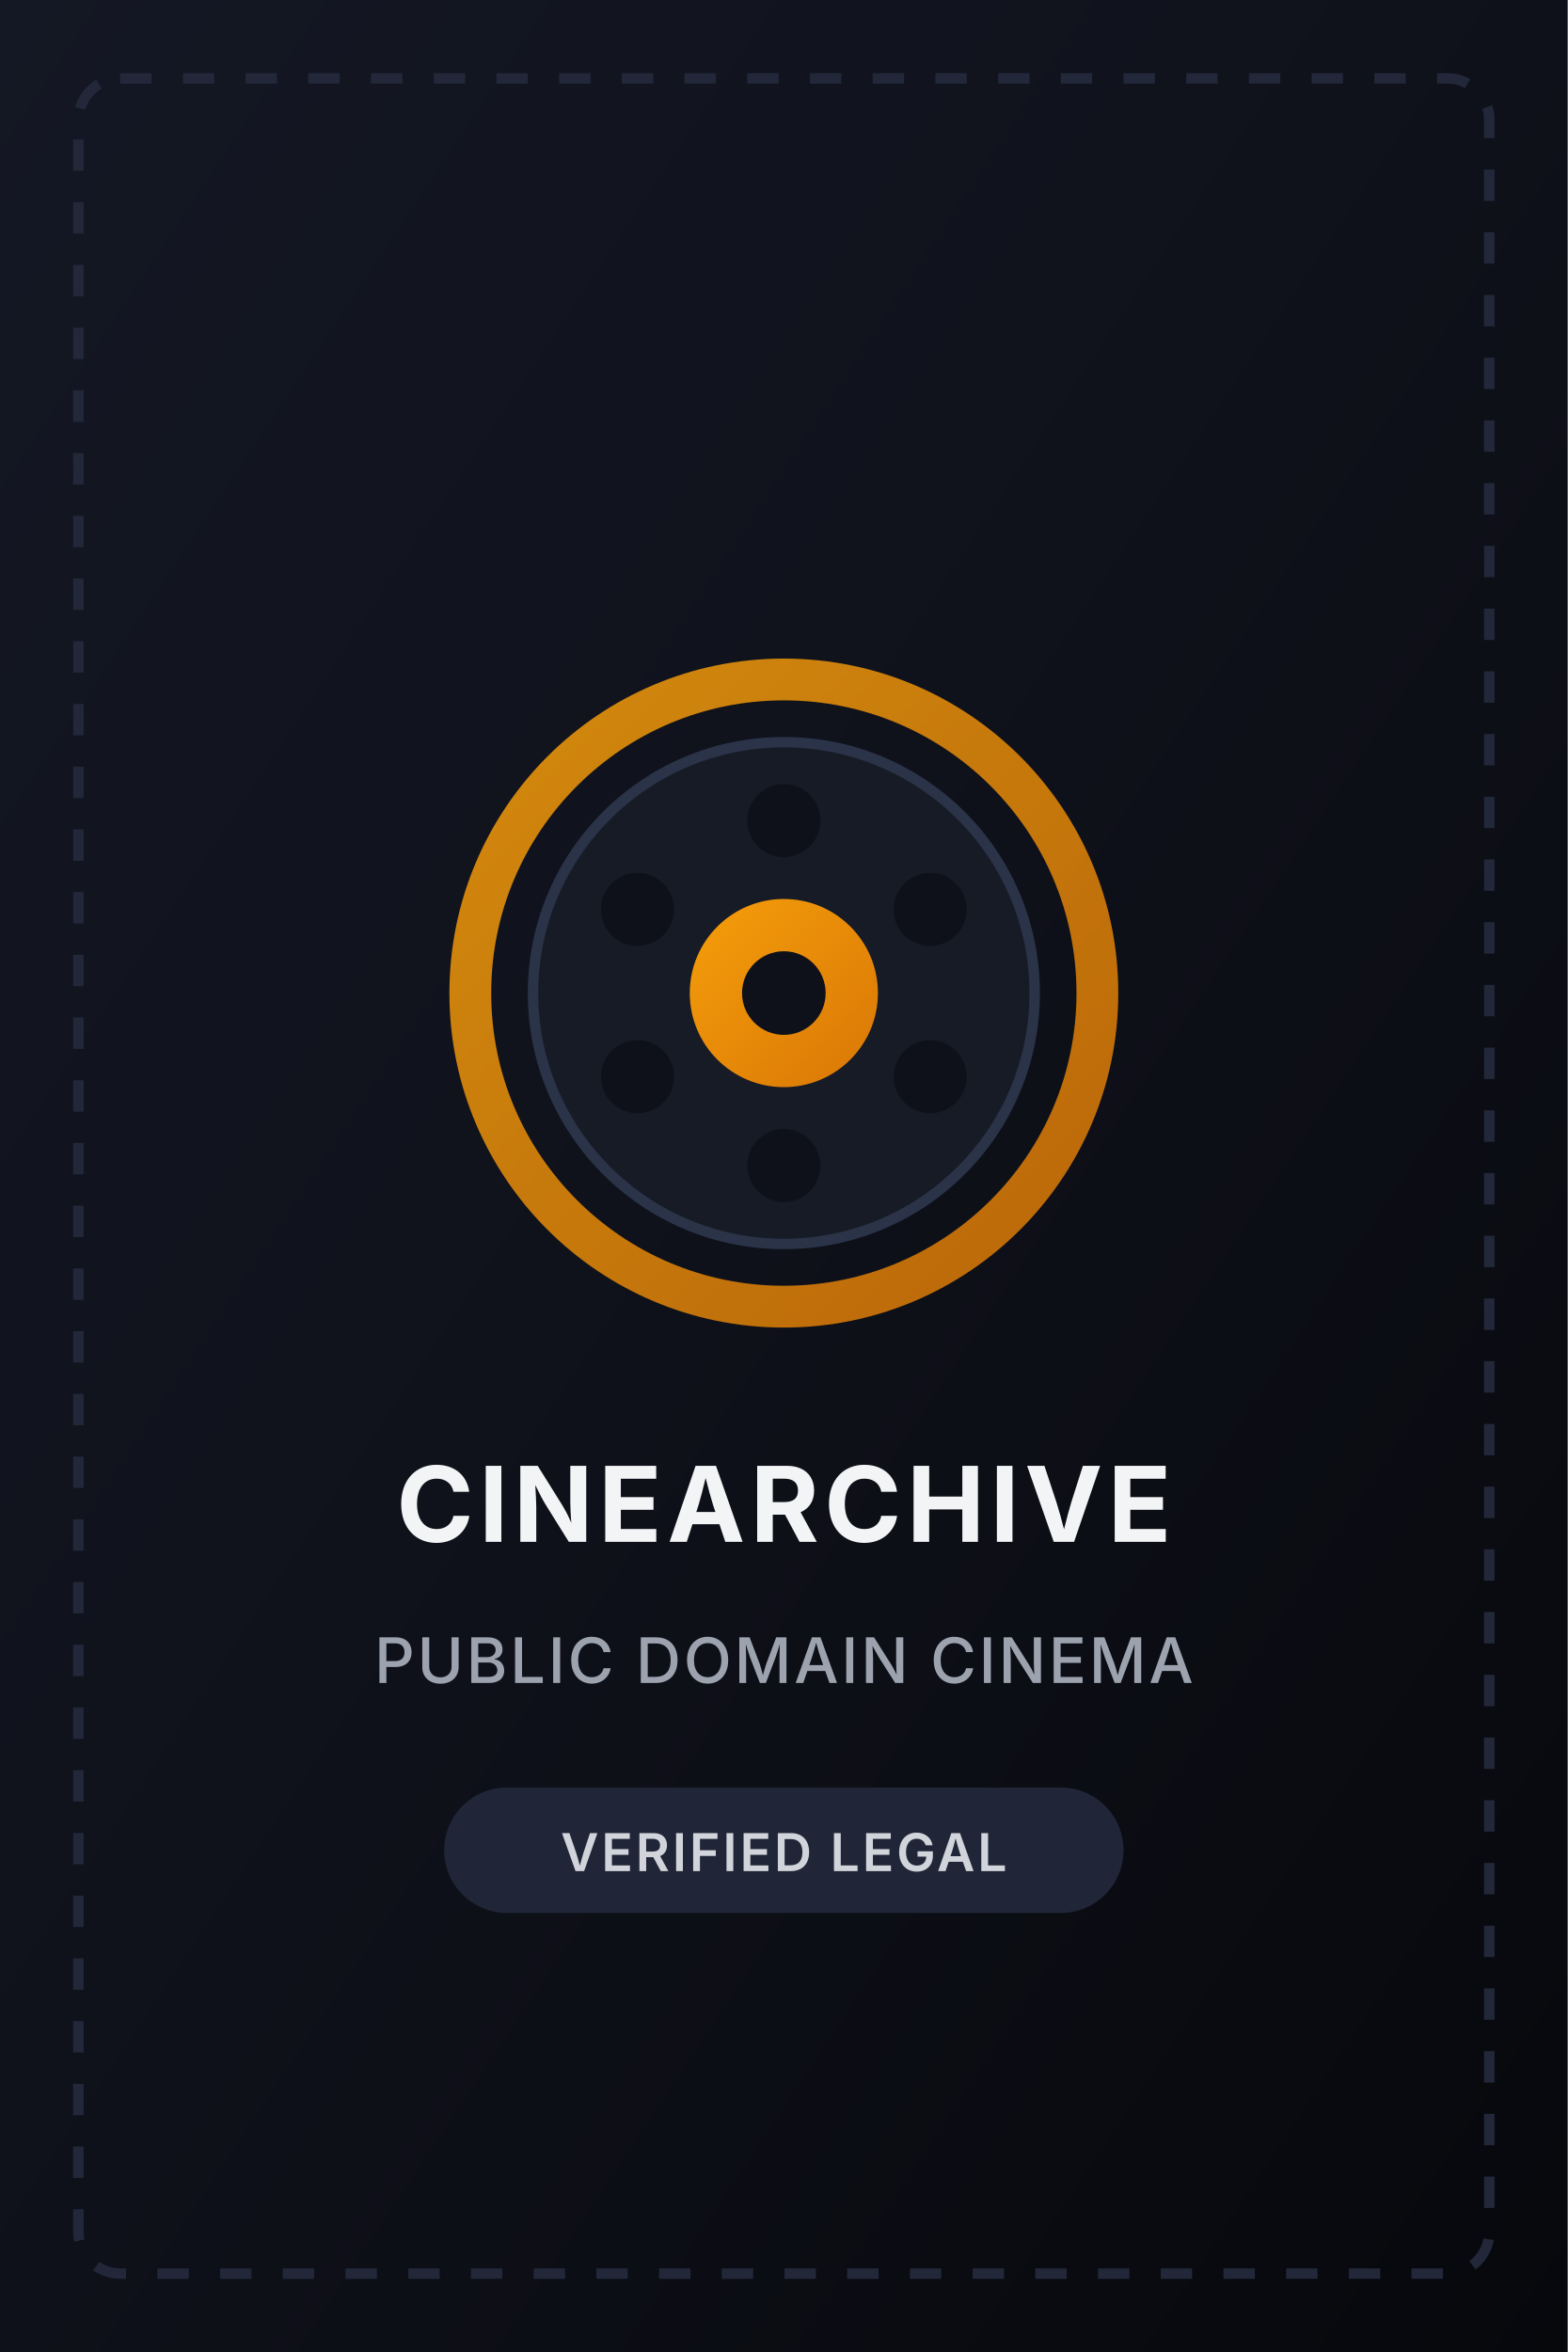
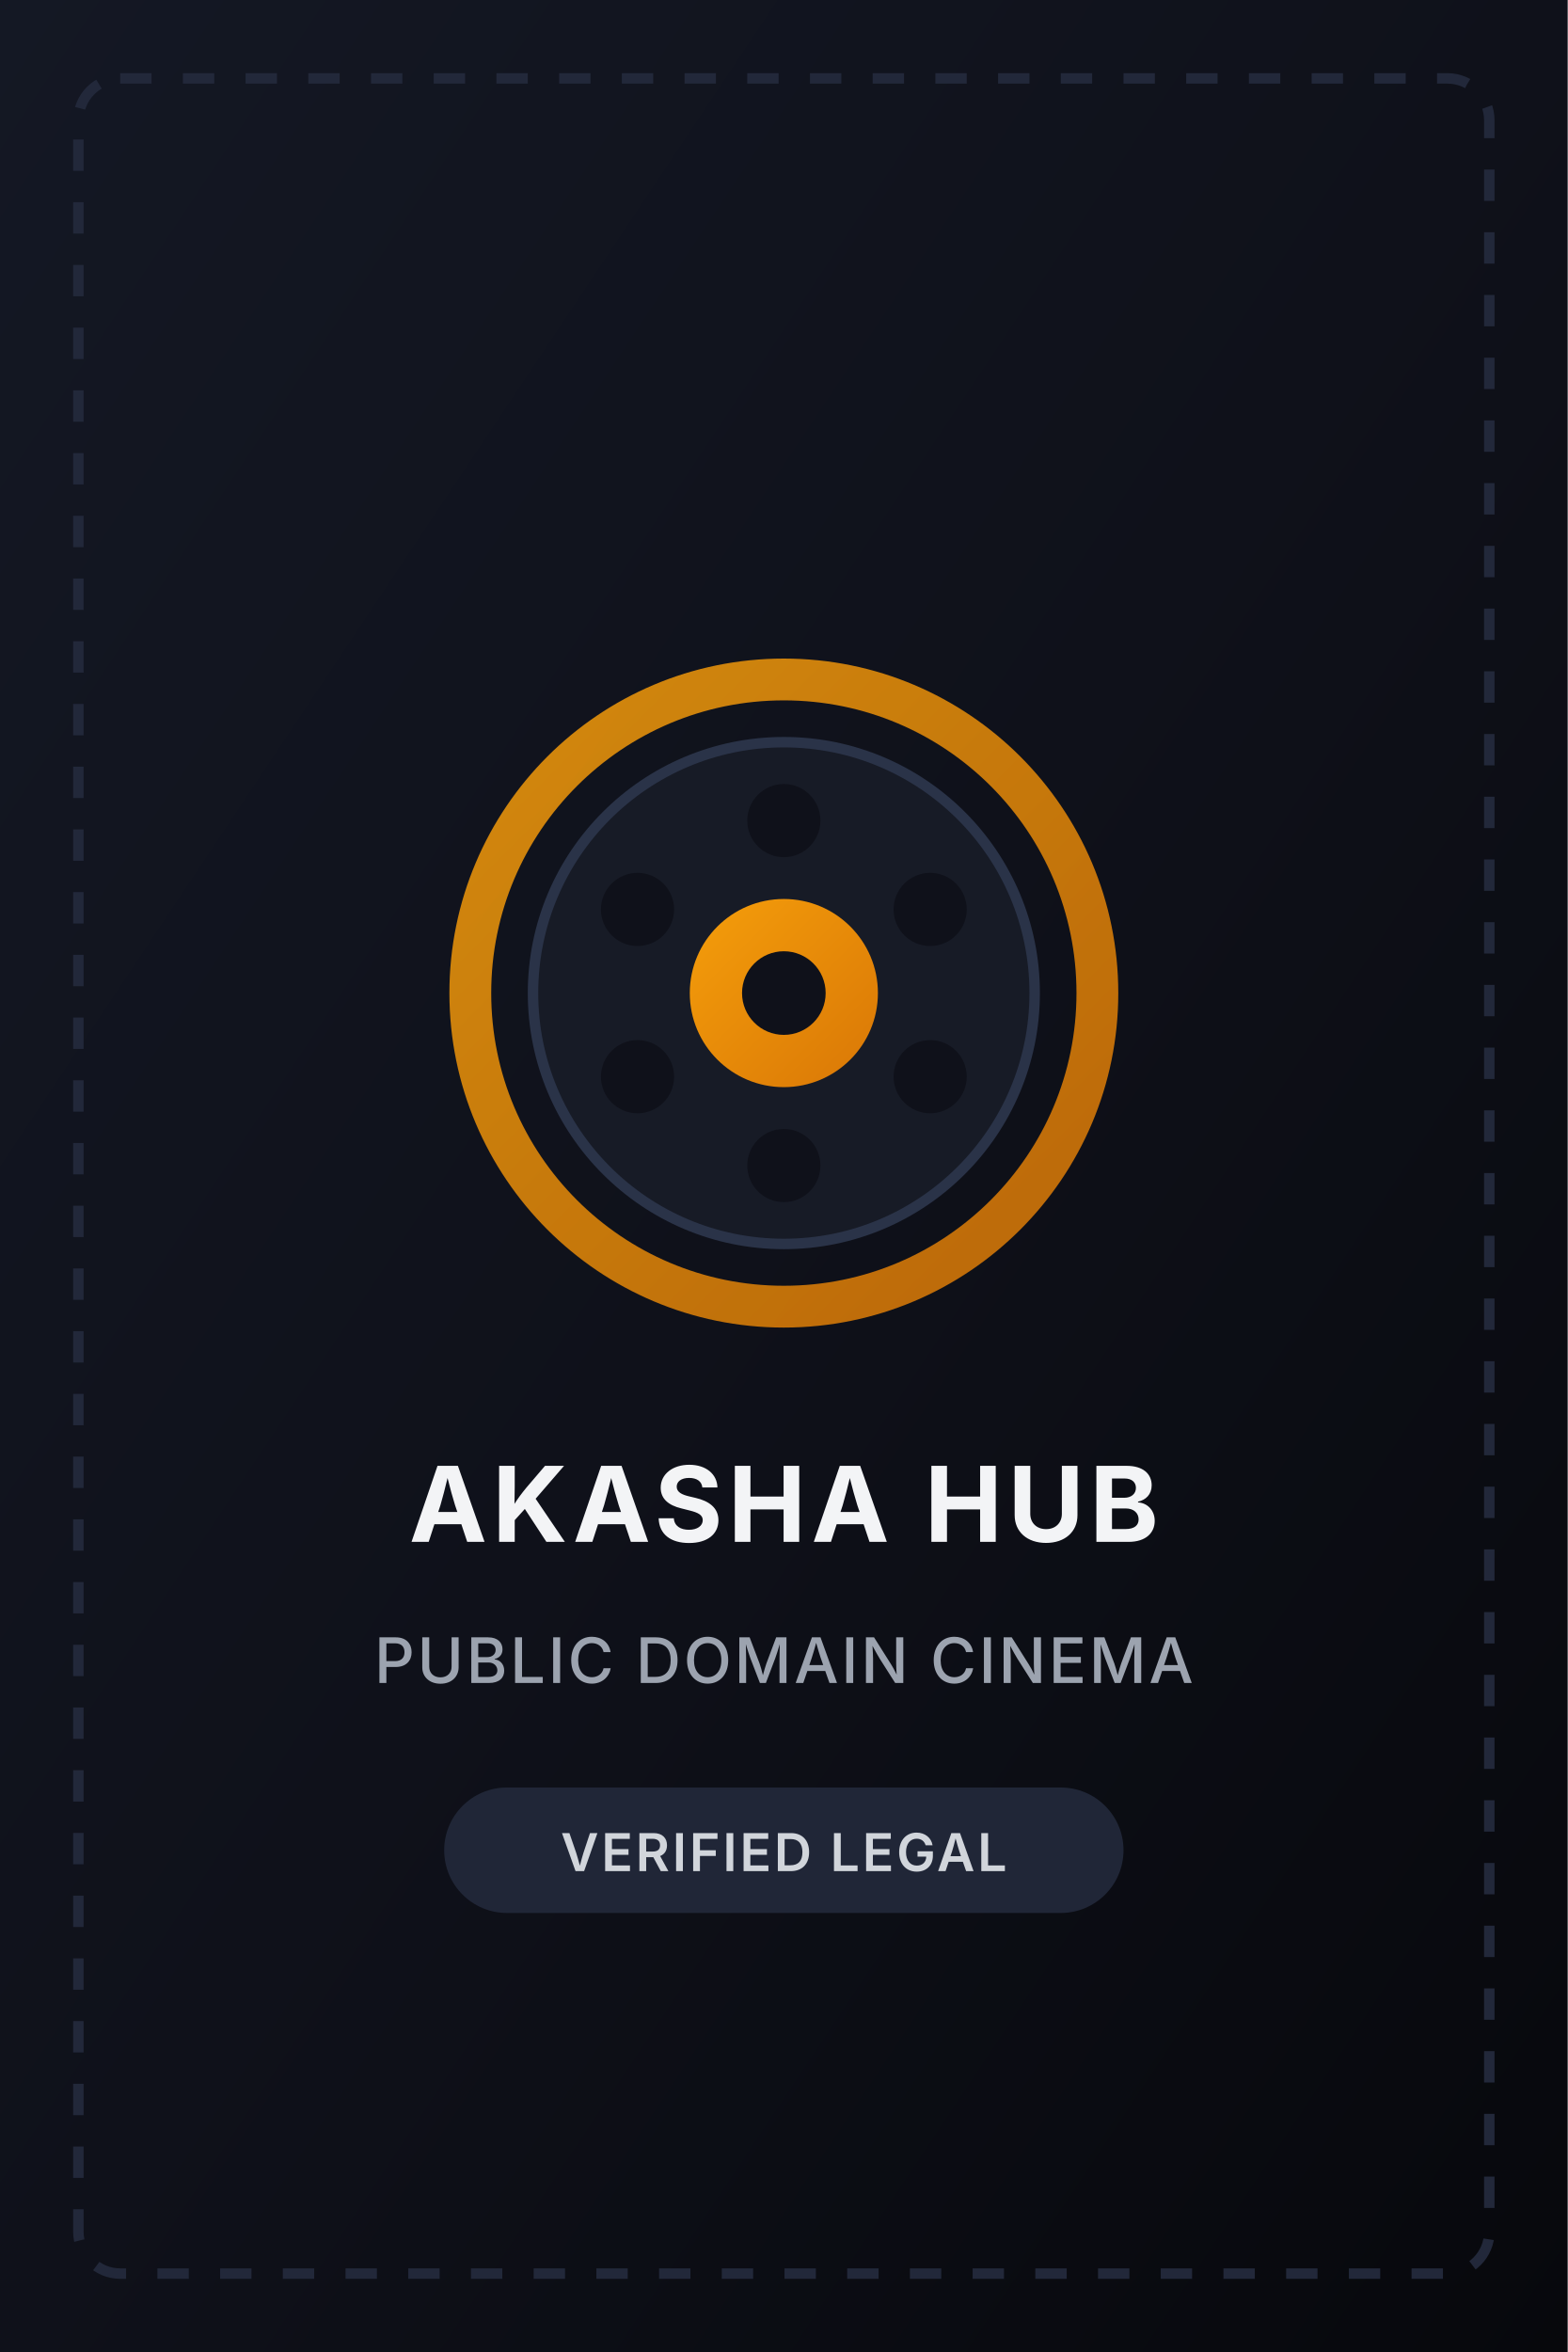
<svg xmlns="http://www.w3.org/2000/svg" viewBox="0 0 300 450" width="100%" height="100%">
  <defs>
    <linearGradient id="bg" x1="0%" y1="0%" x2="100%" y2="100%">
      <stop offset="0%" stop-color="#141824" />
      <stop offset="50%" stop-color="#0f111a" />
      <stop offset="100%" stop-color="#07080c" />
    </linearGradient>
    <linearGradient id="gold" x1="0%" y1="0%" x2="100%" y2="100%">
      <stop offset="0%" stop-color="#f59e0b" />
      <stop offset="100%" stop-color="#d97706" />
    </linearGradient>
  </defs>
  <rect width="300" height="450" fill="url(#bg)" />
  <rect x="15" y="15" width="270" height="420" rx="8" fill="none" stroke="#22283a" stroke-width="2" stroke-dasharray="6,6" />
  <g transform="translate(150, 190)">
    <circle r="60" fill="none" stroke="url(#gold)" stroke-width="8" opacity="0.85" />
    <circle r="48" fill="#171b26" stroke="#2a3348" stroke-width="2" />
    <circle r="18" fill="url(#gold)" />
    <circle r="8" fill="#0f111a" />
    <circle cx="0" cy="-33" r="7" fill="#0f111a" />
    <circle cx="28" cy="-16" r="7" fill="#0f111a" />
    <circle cx="28" cy="16" r="7" fill="#0f111a" />
    <circle cx="0" cy="33" r="7" fill="#0f111a" />
    <circle cx="-28" cy="16" r="7" fill="#0f111a" />
    <circle cx="-28" cy="-16" r="7" fill="#0f111a" />
  </g>
-   <text x="150" y="295" font-family="system-ui, -apple-system, sans-serif" font-size="20" font-weight="700" fill="#f3f4f6" text-anchor="middle" letter-spacing="1">CINEARCHIVE</text>
+   <text x="150" y="295" font-family="system-ui, -apple-system, sans-serif" font-size="20" font-weight="700" fill="#f3f4f6" text-anchor="middle" letter-spacing="1">AKASHA HUB</text>
  <text x="150" y="322" font-family="system-ui, -apple-system, sans-serif" font-size="12" font-weight="500" fill="#9ca3af" text-anchor="middle" letter-spacing="0.5">PUBLIC DOMAIN CINEMA</text>
  <rect x="85" y="342" width="130" height="24" rx="12" fill="#202637" />
  <text x="150" y="358" font-family="system-ui, -apple-system, sans-serif" font-size="10" font-weight="600" fill="#d1d5db" text-anchor="middle" letter-spacing="0.5">VERIFIED LEGAL</text>
</svg>
